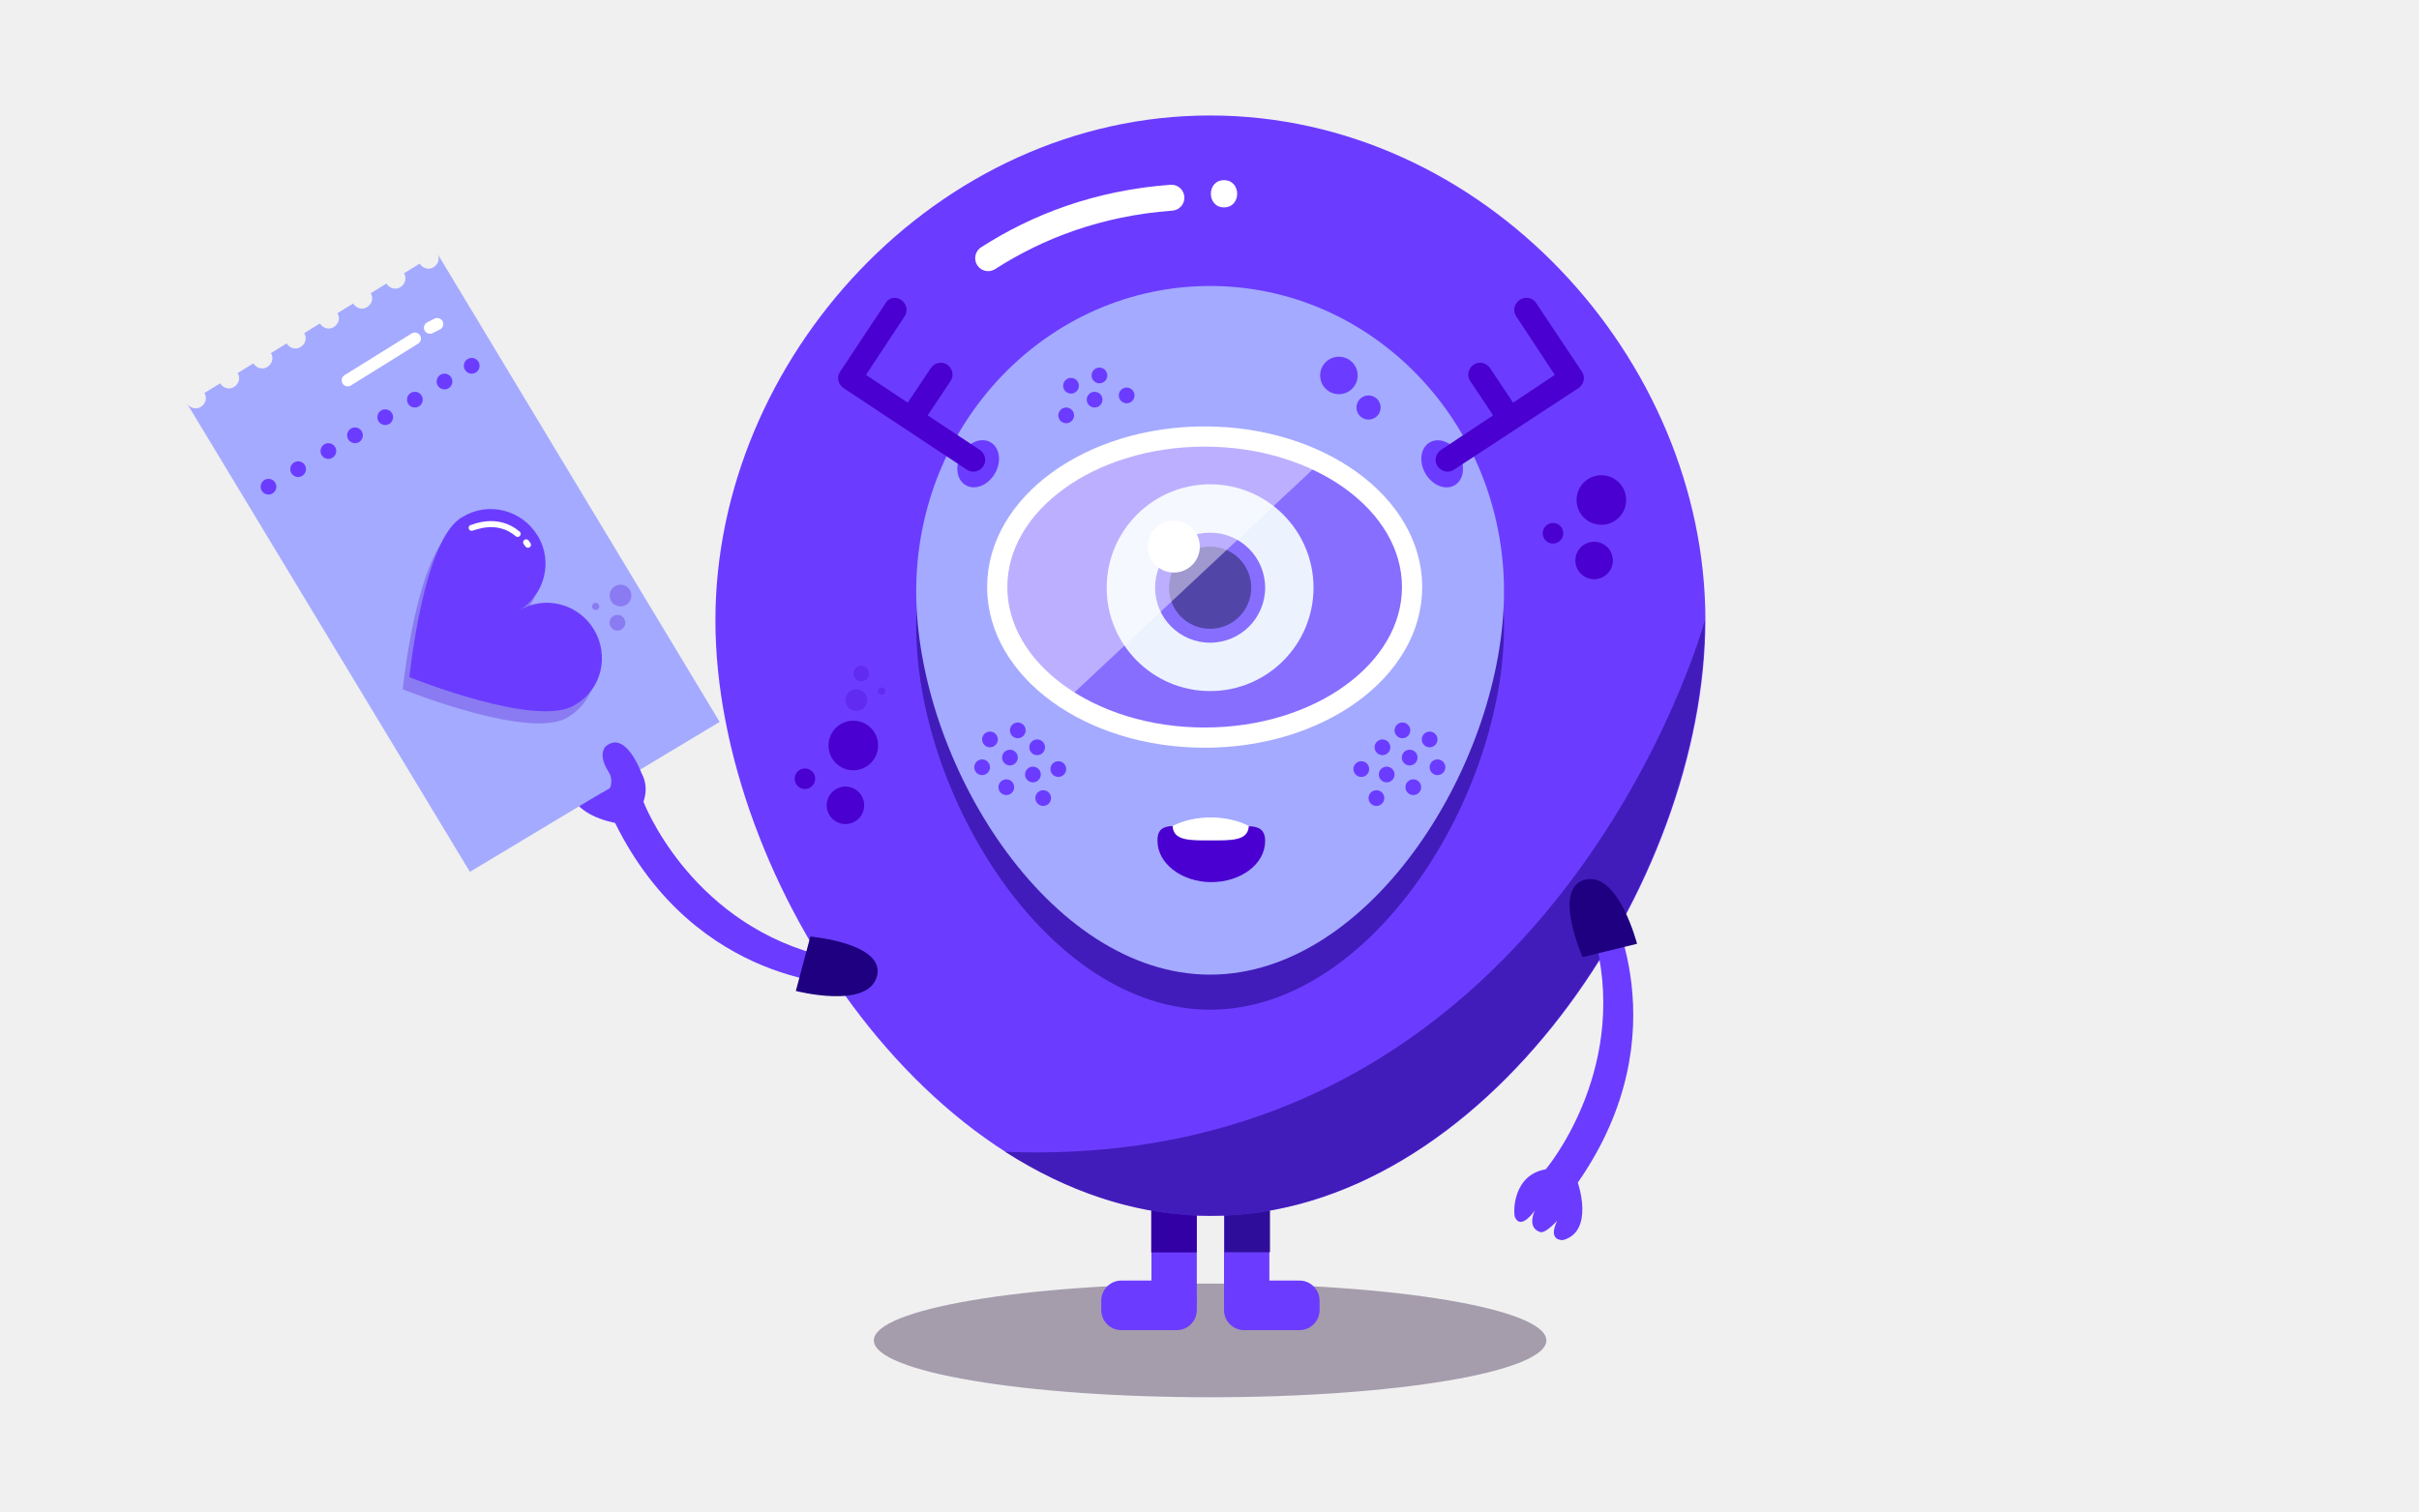
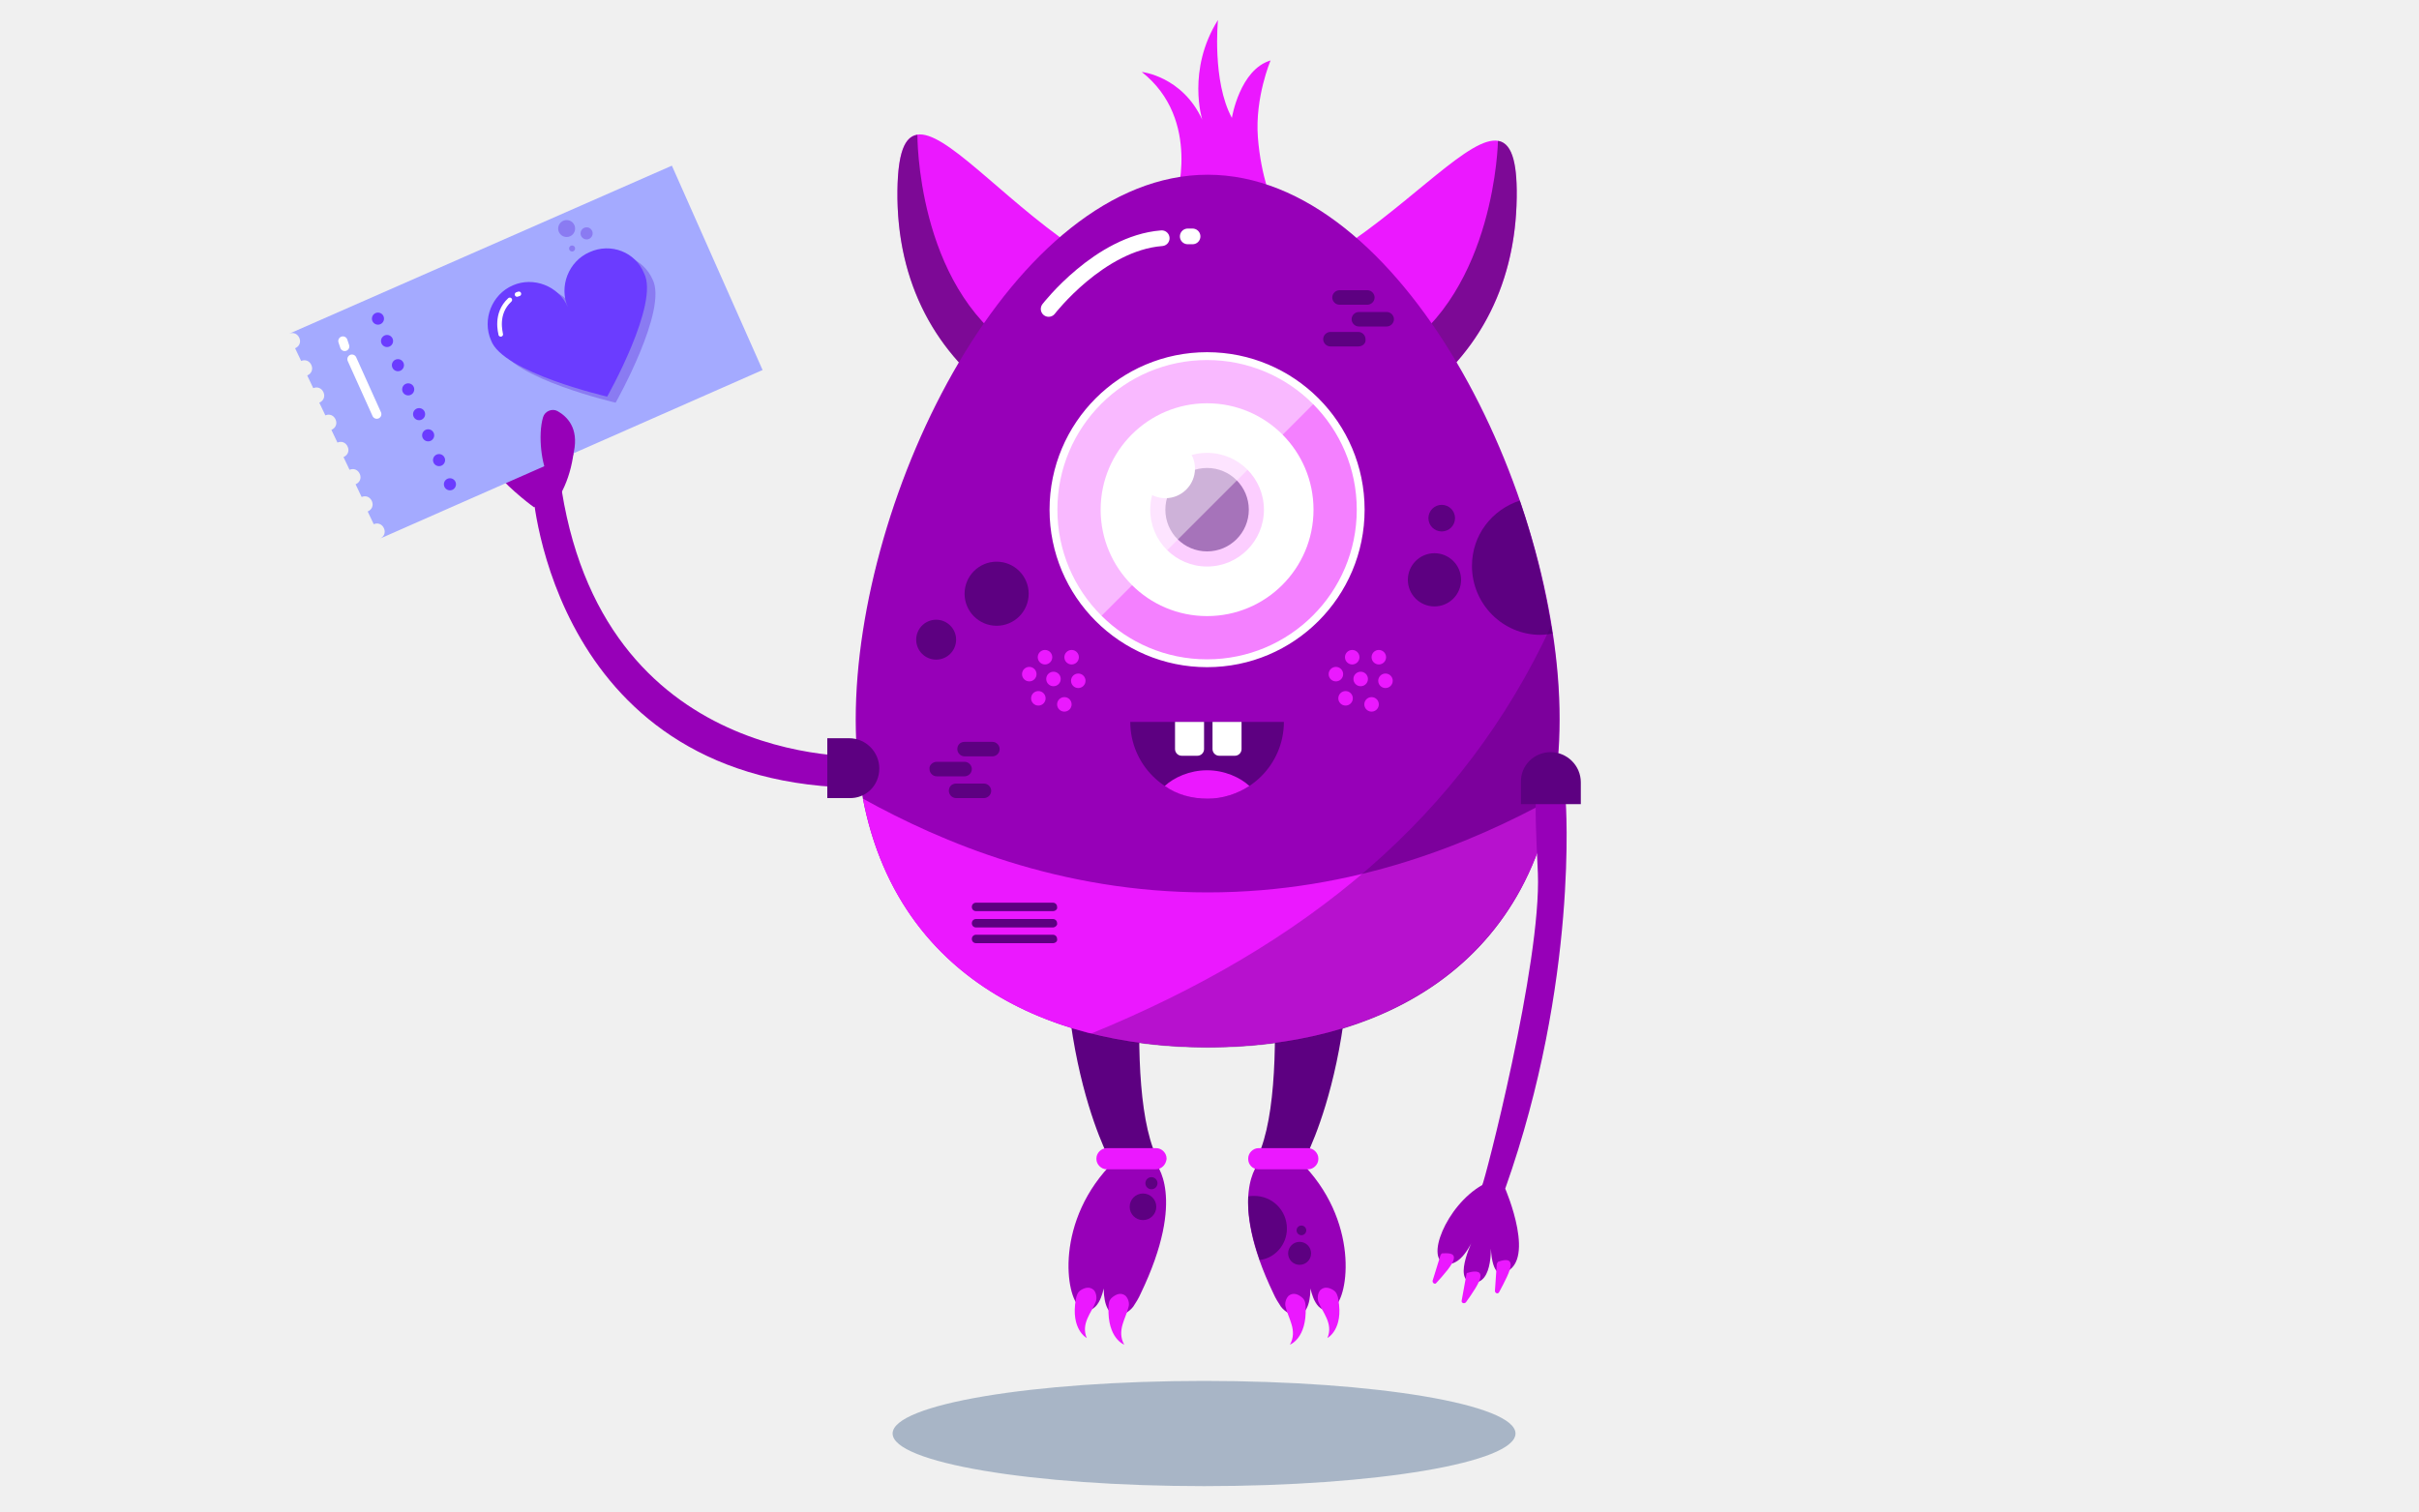
- <svg xmlns="http://www.w3.org/2000/svg" version="1.0" x="0px" y="0px" viewBox="0 0 400 250" enable-background="new 0 0 400 250" xml:space="preserve">
+ <svg xmlns="http://www.w3.org/2000/svg" version="1.1" id="Layer_1" x="0px" y="0px" viewBox="0 0 400 250" style="enable-background:new 0 0 400 250;" xml:space="preserve">
+   <style type="text/css">
+ 	.st0{fill:#9700B8;}
+ 	.st1{fill:#EB18FF;}
+ 	.st2{fill:#A4AAFF;}
+ 	.st3{fill:#4A00D0;fill-opacity:0.28;}
+ 	.st4{fill:#6B3CFF;}
+ 	.st5{fill:none;stroke:#FFFFFF;stroke-width:0.764;stroke-linecap:round;stroke-miterlimit:10;}
+ 	.st6{fill:none;stroke:#FFFFFF;stroke-width:1.528;stroke-linecap:round;stroke-miterlimit:10;}
+ 	.st7{display:none;}
+ 	.st8{opacity:0.35;fill:#214978;}
+ 	.st9{fill:#5D0081;}
+ 	.st10{opacity:0.64;fill:#3E005A;}
+ 	.st11{fill:none;stroke:#FFFFFF;stroke-width:2.594;stroke-linecap:round;stroke-miterlimit:10;}
+ 	.st12{opacity:0.3;fill:#3E005A;}
+ 	.st13{fill:#FFFFFF;}
+ 	.st14{fill:#F9A6FF;}
+ 	.st15{opacity:0.45;}
+ 	.st16{fill:none;stroke:#FFFFFF;stroke-width:1.297;stroke-miterlimit:10;}
+ 	.st17{opacity:0.45;fill:#FFFFFF;}
+ </style>
+   <g>
+     <path class="st0" d="M88.3,83.9c0,0-14-10-8.3-15.4c0,0,1.6-1.6,5.3,4.5c0,0-5.3-7.4-1-9.3c3.8-1.7,4.4,8.3,4.4,8.3s-1.1-6.6,2-7.8   c4.3-1.7,6.2,10.2,1.9,17.7" />
+     <path class="st1" d="M92.8,65.4L91.5,60c-0.1-0.5-0.8-0.5-0.9,0c-0.4,2-0.9,5.1-0.6,6.1c0.5,1.2,2,0.2,2.6-0.3   C92.8,65.7,92.9,65.5,92.8,65.4z" />
+     <path class="st1" d="M86.3,64.7l-1.9-5.2c-0.2-0.5-0.8-0.4-0.9,0.1c-0.2,2.1-0.3,5.2,0.2,6.1c0.6,1.2,2-0.1,2.6-0.6   C86.3,65.1,86.3,64.9,86.3,64.7z" />
+     <path class="st1" d="M81.9,69.7l-2.5-4.9c-0.2-0.4-0.9-0.3-0.9,0.2c0.1,2.1,0.3,5.2,0.9,6.1c0.8,1.1,2-0.3,2.5-0.9   C82,70,82,69.8,81.9,69.7z" />
+   </g>
  <g id="Background">
</g>
-   <g id="Fog">
-     <g opacity="0.69">
-       <linearGradient id="SVGID_1_" gradientUnits="userSpaceOnUse" x1="-107.806" y1="3292.808" x2="2218.209" y2="3292.808" gradientTransform="matrix(-1.6692 6.710710e-02 -5.716539e-02 -1.4219 652.0696 5703.716)">
-         <stop offset="0" style="stop-color:#EB18FF;stop-opacity:0.5" />
-         <stop offset="9.930713e-02" style="stop-color:#DD20FD;stop-opacity:0.55" />
-         <stop offset="0.288" style="stop-color:#B736F8;stop-opacity:0.644" />
-         <stop offset="0.548" style="stop-color:#7A5AF0;stop-opacity:0.774" />
-         <stop offset="0.864" style="stop-color:#268AE4;stop-opacity:0.932" />
-         <stop offset="1" style="stop-color:#00A0DF" />
-       </linearGradient>
-       <path fill="url(#SVGID_1_)" d="M608.9,798.4c-8.2,55.6-22.2,89.5-79.1,118c-96.6,48.4-203.9-16.2-313.9-29.7    C66.4,868.3-56,1001.4-206.5,1015c-126.2,11.3-247.5-63.7-372.6-45.2c-135.9,20.2-245.7,146.8-380,122.6    c-59.7-10.8-114-51.5-173.9-40.4c-29,5.4-53,22.2-75.8,38.5c-110.9,79.4-256.7,163.6-387.2,113.5    c-82.9-31.8-150.2-115.4-239.1-96.4c-34.6,7.4-61.9,29.7-87.4,51.1c-98.4,82.5-197.9,166.4-267.7,267.7    c-14.8,21.4-30.2,45.2-57.2,54.5c-37.2,12.8-79.7-7.5-118.8,0.3c-40.9,8.2-65.9,45.3-71.6,80.7c-5.7,35.4,2.7,71.2,2.8,106.9    c0.1,68.6-32.4,137.2-88.6,187c-57.7,51.2-144.3,91.3-153.5,161.5c-6.2,47.5,23.3,105.5-18.8,137.4    c-32.3,24.4-82.9,11.8-120.1-6.1c-145.1-69.7-242.1-196.9-295-331.8c-52.9-134.9-66.5-278.7-79.7-420.9    c-21.3-229.6-42.6-459.2-63.9-688.8c-9.8-105.6-17.8-218.6,44-311.4c47.1-70.6,129-119.7,213.9-156.7    c246.8-107.7,532.5-131.2,807.5-117s545.2,63.9,818.1,94.8c380.6,43,773.4,50.6,1131.3,166.7c256.5,83.2,487.5,221.4,666,398.5    c23.8,23.6,50.4,49.6,86.8,52.8c24.7,2.1,49-6.9,73.9-7.5c24.8-0.6,54.1,14,50.3,35" />
-     </g>
-   </g>
  <g id="Sky">
    <g id="Layer_12">
	</g>
  </g>
  <g id="Mountains">
</g>
  <g id="Trees">
</g>
  <g id="Floor">
</g>
  <g id="Dekoration">
</g>
  <g id="Mask">
</g>
-   <g id="Character">
-     <g>
-       <path fill="#6B3CFF" d="M140.6,162.9c0,0-25.4,0.5-38.9-26.8c0,0-8.3-1.4-7.1-6.7c0,0,1-2.5,3.3,0.7c0,0-0.9-2.5-0.3-3.3    c0,0,1.5-1.9,3.7,0.9c0,0-1.9-3.6,0.6-3.4c0.9,0.1,6.3,3.1,4.5,8.3c0,0,7.3,19.3,28.5,25.2C134.8,157.6,146.4,159.2,140.6,162.9z" />
-       <ellipse opacity="0.35" fill="#19002F" cx="200.1" cy="221.7" rx="55.6" ry="9.4" />
-       <g>
-         <g>
-           <g>
-             <g>
-               <path fill="#6B3CFF" d="M206.2,219.3c2.1,0,3.7-1.9,3.7-4.2v-55.5h-7.5v55.5C202.5,217.4,204.1,219.3,206.2,219.3z" />
-             </g>
-             <rect x="202.5" y="159.6" opacity="0.54" fill="#1E0080" width="7.5" height="47.5" />
-           </g>
-           <path fill="#6B3CFF" d="M214.9,220h-9.2c-1.8,0-3.3-1.5-3.3-3.3v-1.6c0-1.8,1.5-3.3,3.3-3.3h9.2c1.8,0,3.3,1.5,3.3,3.3v1.6      C218.2,218.5,216.7,220,214.9,220z" />
-         </g>
-         <rect x="202.5" y="159.6" opacity="0.54" fill="#1E0080" width="7.5" height="47.5" />
-       </g>
-       <g>
-         <g>
-           <path fill="#6B3CFF" d="M194.1,219.3c-2.1,0-3.7-1.9-3.7-4.2v-55.5h7.5v55.5C197.8,217.4,196.2,219.3,194.1,219.3z" />
-         </g>
-         <rect x="190.3" y="159.6" transform="matrix(-1 -5.082968e-11 5.082968e-11 -1 388.1759 366.7271)" fill="#4A00D0" width="7.5" height="47.5" />
-         <rect x="190.3" y="159.6" transform="matrix(-1 -5.082968e-11 5.082968e-11 -1 388.1759 366.7271)" opacity="0.54" fill="#1E0080" width="7.5" height="47.5" />
-         <path fill="#6B3CFF" d="M185.4,220h9.2c1.8,0,3.3-1.5,3.3-3.3v-1.6c0-1.8-1.5-3.3-3.3-3.3h-9.2c-1.8,0-3.3,1.5-3.3,3.3v1.6     C182.1,218.5,183.6,220,185.4,220z" />
-       </g>
-       <g>
-         <g>
-           <g>
-             <path fill="#6B3CFF" d="M118.3,102.6c0-43.3,36.6-83.5,81.8-83.5S282,59.3,282,102.6s-36.6,98.5-81.8,98.5       S118.3,145.9,118.3,102.6z" />
-           </g>
-           <g>
-             <path fill="none" stroke="#FFFFFF" stroke-width="4.288" stroke-linecap="round" stroke-miterlimit="10" d="M163.4,42.7       c8.1-5.2,18.1-9.1,30.3-10" />
-             <g>
-               <g>
-                 <path fill="#FFFFFF" d="M202.4,34.3c2.9,0,2.9-4.5,0-4.5C199.5,29.8,199.5,34.3,202.4,34.3L202.4,34.3z" />
-               </g>
-             </g>
-           </g>
-         </g>
-         <path opacity="0.54" fill="#1E0080" d="M166.2,190.5L166.2,190.5c10.3,6.6,21.8,10.6,33.9,10.6c45.2,0,81.8-55.2,81.8-98.5     C282,102.6,256.8,194.1,166.2,190.5z" />
-       </g>
-       <g>
-         <g>
-           <g>
-             <circle fill="#4A00D0" cx="141.1" cy="123.3" r="4.1" />
-             <circle fill="#4A00D0" cx="133.1" cy="128.8" r="1.7" />
-           </g>
-           <circle fill="#4A00D0" cx="139.8" cy="133.2" r="3.1" />
-         </g>
-         <g>
-           <g>
-             <circle fill="#4A00D0" cx="264.8" cy="82.7" r="4.1" />
-             <circle fill="#4A00D0" cx="256.8" cy="88.2" r="1.7" />
-           </g>
-           <circle fill="#4A00D0" cx="263.6" cy="92.7" r="3.1" />
-         </g>
-       </g>
-       <path opacity="0.54" fill="#1E0080" d="M151.5,103.6c0-27.9,21.8-50.5,48.6-50.5s48.6,22.6,48.6,50.5S226.9,167,200.1,167    S151.5,131.5,151.5,103.6z" />
-       <path fill="#A4AAFF" d="M151.5,97.8c0-27.9,21.8-50.5,48.6-50.5s48.6,22.6,48.6,50.5s-21.8,63.4-48.6,63.4S151.5,125.7,151.5,97.8    z" />
-       <ellipse fill="#6B3CFF" cx="199.2" cy="97.2" rx="34.3" ry="24.9" />
-       <g>
-         <g>
-           <circle fill="#6B3CFF" cx="228.6" cy="123.6" r="1.3" />
-           <circle fill="#6B3CFF" cx="231.9" cy="120.8" r="1.3" />
-           <circle fill="#6B3CFF" cx="233.1" cy="125.3" r="1.3" />
-           <circle fill="#6B3CFF" cx="229.3" cy="128.1" r="1.3" />
-           <circle fill="#6B3CFF" cx="233.7" cy="130.2" r="1.3" />
-           <circle fill="#6B3CFF" cx="236.4" cy="122.3" r="1.3" />
-           <circle fill="#6B3CFF" cx="237.7" cy="126.9" r="1.3" />
-           <circle fill="#6B3CFF" cx="225.1" cy="127.2" r="1.3" />
-           <circle fill="#6B3CFF" cx="227.6" cy="132" r="1.3" />
-         </g>
-         <g>
-           <circle fill="#6B3CFF" cx="171.5" cy="123.6" r="1.3" />
-           <circle fill="#6B3CFF" cx="168.3" cy="120.8" r="1.3" />
-           <circle fill="#6B3CFF" cx="167" cy="125.3" r="1.3" />
-           <circle fill="#6B3CFF" cx="170.8" cy="128.1" r="1.3" />
-           <circle fill="#6B3CFF" cx="166.4" cy="130.2" r="1.3" />
-           <circle fill="#6B3CFF" cx="163.7" cy="122.3" r="1.3" />
-           <circle fill="#6B3CFF" cx="162.4" cy="126.9" r="1.3" />
-           <circle fill="#6B3CFF" cx="175" cy="127.2" r="1.3" />
-           <circle fill="#6B3CFF" cx="172.5" cy="132" r="1.3" />
-         </g>
-       </g>
-       <g>
-         <g>
-           <path fill="#4A00D0" d="M200.3,137L200.3,137c4.9,0,8.9-1.6,8.9,2.1v0c0,3.8-4,6.8-8.9,6.8h0c-4.9,0-8.9-3.1-8.9-6.8v0      C191.3,135.3,195.3,137,200.3,137z" />
-         </g>
-         <path fill="#FFFFFF" d="M200.2,135.2c-2.3,0-4.5,0.5-6.3,1.4c0.1,2.5,2.9,2.4,6.3,2.4c3.4,0,6.2,0.1,6.3-2.4     C204.7,135.7,202.5,135.2,200.2,135.2L200.2,135.2z" />
-       </g>
-       <path opacity="0.36" fill="#D0E7FF" d="M200.1,121.5c0,0-0.1-0.1-0.1-0.1C200,121.4,200.1,121.4,200.1,121.5z" />
-       <path opacity="0.36" fill="#D0E7FF" d="M200.3,122.6c-0.1-0.1-0.3-0.3-0.4-0.4C200,122.3,200.1,122.4,200.3,122.6z" />
-       <path opacity="0.36" fill="#D0E7FF" d="M200.1,120.5C200.1,120.5,200,120.5,200.1,120.5C200,120.5,200.1,120.5,200.1,120.5z" />
-       <path opacity="0.36" fill="#D0E7FF" d="M200.2,122c-0.1-0.1-0.1-0.1-0.2-0.2C200,121.8,200.1,121.9,200.2,122z" />
-       <path opacity="0.36" fill="#D0E7FF" d="M200.1,120.1C200.1,120,200.1,120,200.1,120.1C200.1,120,200.1,120,200.1,120.1z" />
-       <path opacity="0.36" fill="#D0E7FF" d="M200.1,121C200.1,121,200,120.9,200.1,121C200,120.9,200.1,121,200.1,121z" />
-       <path opacity="0.36" fill="#FFFFFF" d="M200.2,120.9c-0.1-0.1-0.2-0.3-0.3-0.4C200,120.6,200.1,120.8,200.2,120.9z" />
-       <path opacity="0.36" fill="#FFFFFF" d="M200.2,120.5c-0.1-0.1-0.2-0.3-0.3-0.4C200,120.2,200.1,120.3,200.2,120.5z" />
-       <path opacity="0.36" fill="#FFFFFF" d="M200.1,122.2c-0.1-0.1-0.1-0.1-0.2-0.2C200,122,200.1,122.1,200.1,122.2z" />
-       <path opacity="0.36" fill="#FFFFFF" d="M200.2,121.7c-0.1-0.1-0.2-0.2-0.3-0.3C200,121.6,200.1,121.7,200.2,121.7z" />
-       <path opacity="0.36" fill="#FFFFFF" d="M200.2,121.3c-0.1-0.1-0.2-0.2-0.3-0.3C200,121.1,200.1,121.2,200.2,121.3z" />
-       <g>
-         <g>
-           <circle fill="#FFFFFF" cx="200.1" cy="97.2" r="17.1" />
-           <g>
-             <circle fill="#6B3CFF" cx="200.1" cy="97.2" r="9.1" />
-             <circle fill="#1E0080" cx="200.1" cy="97.2" r="6.8" />
-           </g>
-         </g>
-       </g>
-       <ellipse opacity="0.32" fill="#C2D8FF" cx="199.2" cy="98.3" rx="34.3" ry="24.9" />
-       <path opacity="0.45" fill="#FFFFFF" d="M176.4,115.7c-7.1-4.6-11.5-11.2-11.5-18.6c0-13.7,15.4-24.9,34.3-24.9    c7.1,0,13.7,1.6,19.2,4.2" />
-       <ellipse fill="none" stroke="#FFFFFF" stroke-width="3.343" stroke-miterlimit="10" cx="199.2" cy="97.1" rx="34.3" ry="24.9" />
-       <g>
-         <circle fill="#6B3CFF" cx="177.1" cy="63.8" r="1.3" />
-         <circle fill="#6B3CFF" cx="181" cy="66.1" r="1.3" />
-         <circle fill="#6B3CFF" cx="176.3" cy="68.7" r="1.3" />
-         <circle fill="#6B3CFF" cx="186.3" cy="65.4" r="1.3" />
-         <circle fill="#6B3CFF" cx="181.8" cy="62.1" r="1.3" />
-       </g>
-       <circle fill="#6B3CFF" cx="221.4" cy="62.1" r="3.1" />
-       <circle fill="#6B3CFF" cx="226.3" cy="67.4" r="2" />
-       <g>
-         <ellipse transform="matrix(0.866 -0.5 0.5 0.866 -6.4161 129.5417)" fill="#6B3CFF" cx="238.5" cy="76.7" rx="3.2" ry="4.1" />
-         <path fill="#4A00D0" d="M251.3,49.6c-0.9,0.6-1.2,1.8-0.6,2.7l6.4,9.7l-6.9,4.6l-3.8-5.7c-0.6-0.9-1.8-1.2-2.7-0.6     c-0.9,0.6-1.2,1.8-0.6,2.7l3.8,5.7l-8.6,5.7c-0.9,0.6-1.2,1.8-0.6,2.7c0.6,0.9,1.8,1.2,2.7,0.6L261,64.2c0.9-0.6,1.2-1.8,0.6-2.7     L254,50.1C253.4,49.2,252.2,49,251.3,49.6z" />
-         <ellipse transform="matrix(0.5 -0.866 0.866 0.5 14.426 178.4734)" fill="#6B3CFF" cx="161.8" cy="76.7" rx="4.1" ry="3.2" />
-         <path fill="#4A00D0" d="M149,49.6c0.9,0.6,1.2,1.8,0.6,2.7l-6.4,9.7l6.9,4.6l3.8-5.7c0.6-0.9,1.8-1.2,2.7-0.6     c0.9,0.6,1.2,1.8,0.6,2.7l-3.8,5.7l8.6,5.7c0.9,0.6,1.2,1.8,0.6,2.7c-0.6,0.9-1.8,1.2-2.7,0.6l-20.4-13.5     c-0.9-0.6-1.2-1.8-0.6-2.7l7.5-11.3C146.9,49.2,148.1,49,149,49.6z" />
-       </g>
-       <g>
-         <path fill="#6B3CFF" d="M265.6,148.6c0,0,12.7,22-4.7,47c0,0,2.8,8-2.4,9.5c0,0-2.7,0.3-1-3.2c0,0-1.8,2-2.7,1.9     c0,0-2.4-0.4-1-3.6c0,0-2.3,3.4-3.3,1.1c-0.3-0.9-0.3-7,5.1-7.9c0,0,13.4-15.8,8.4-37.1C263.8,156.3,259.5,145.4,265.6,148.6z" />
-         <path fill="#1E0080" d="M261.7,158.3c0,0-5.1-11.4,0.4-12.8c5.5-1.4,8.6,10.6,8.6,10.6L261.7,158.3z" />
-       </g>
-       <circle fill="#FFFFFF" cx="194.1" cy="90.4" r="4.3" />
-       <path fill="#1E0080" d="M134,154.9c0,0,12.5,1.1,11,6.6s-13.4,2.4-13.4,2.4L134,154.9z" />
-       <g>
-         <path fill="#A4AAFF" d="M119,119.4L72.3,41.9c0.5,0.8,0.2,1.8-0.6,2.3c-0.8,0.5-1.8,0.2-2.3-0.6l-2.6,1.6     c0.5,0.8,0.2,1.8-0.6,2.3c-0.8,0.5-1.8,0.2-2.3-0.6l-2.6,1.6c0.5,0.8,0.2,1.8-0.6,2.3c-0.8,0.5-1.8,0.2-2.3-0.6l-2.6,1.6     c0.5,0.8,0.2,1.8-0.6,2.3c-0.8,0.5-1.8,0.2-2.3-0.6l-2.6,1.6c0.5,0.8,0.2,1.8-0.6,2.3c-0.8,0.5-1.8,0.2-2.3-0.6l-2.6,1.6     c0.5,0.8,0.2,1.8-0.6,2.3c-0.8,0.5-1.8,0.2-2.3-0.6l-2.6,1.6c0.5,0.8,0.2,1.8-0.6,2.3c-0.8,0.5-1.8,0.2-2.3-0.6l-2.6,1.6     c0.5,0.8,0.2,1.8-0.6,2.3c-0.8,0.5-1.8,0.2-2.3-0.6l46.8,77.5" />
-         <path fill="#A4AAFF" d="M113.5,122.7l2.6-1.6" />
-         <path fill="#A4AAFF" d="M108,126l2.6-1.6" />
-         <path fill="#A4AAFF" d="M97.1,132.6l2.6-1.6c-0.5-0.8-0.2-1.8,0.6-2.3c0.8-0.5,1.8-0.2,2.3,0.6l2.6-1.6" />
-         <path fill="#A4AAFF" d="M91.6,136l2.6-1.6" />
-         <path fill="#A4AAFF" d="M86.1,139.3l2.6-1.6" />
-         <path fill="#A4AAFF" d="M80.6,142.6l2.6-1.6" />
-         <path fill="#4A00D0" fill-opacity="0.28" d="M97.1,106.1c-2.6-4.3-8.2-5.7-12.4-3.1l0,0l0,0c4.3-2.6,5.7-8.2,3.1-12.4     c-2.6-4.3-8.2-5.7-12.4-3.1c-6.5,3.4-8.8,26.5-8.8,26.5l0,0l0,0c0,0,21.5,8.7,27.5,4.5C98.3,115.9,99.7,110.4,97.1,106.1z" />
-         <path fill="#6B3CFF" d="M98.2,104.1c-2.6-4.3-8.2-5.7-12.4-3.1l0,0l0,0c4.3-2.6,5.7-8.2,3.1-12.4c-2.6-4.3-8.2-5.7-12.4-3.1     c-6.5,3.4-8.8,26.5-8.8,26.5l0,0l0,0c0,0,21.5,8.7,27.5,4.5C99.5,114,100.8,108.4,98.2,104.1z" />
-         <path fill="none" stroke="#FFFFFF" stroke-linecap="round" stroke-miterlimit="10" d="M78,87.3c0.2,0,4.2-1.9,7.6,1" />
-         <line fill="none" stroke="#FFFFFF" stroke-linecap="round" stroke-miterlimit="10" x1="87" y1="89.7" x2="87.3" y2="90.1" />
-         <g>
-           <circle fill="#6B3CFF" cx="44.4" cy="80.5" r="1.3" />
-           <circle fill="#6B3CFF" cx="49.3" cy="77.6" r="1.3" />
-           <circle fill="#6B3CFF" cx="54.3" cy="74.6" r="1.3" />
-           <circle fill="#6B3CFF" cx="58.7" cy="72" r="1.3" />
-           <circle fill="#6B3CFF" cx="63.7" cy="69" r="1.3" />
-           <circle fill="#6B3CFF" cx="68.6" cy="66.1" r="1.3" />
-           <circle fill="#6B3CFF" cx="73.5" cy="63.1" r="1.3" />
-           <circle fill="#6B3CFF" cx="78" cy="60.5" r="1.3" />
-         </g>
-       </g>
-       <path fill="#6B3CFF" d="M106,127.7c0,0-2.6-7.1-5.9-4.2c0,0-1.3,1.3,0.5,4.1c1.8,2.8-1.9,5.5-1.9,5.5l1,1.4L106,127.7z" />
-       <line fill="none" stroke="#FFFFFF" stroke-width="2" stroke-linecap="round" stroke-miterlimit="10" x1="71.1" y1="54.2" x2="72.3" y2="53.6" />
-       <line fill="none" stroke="#FFFFFF" stroke-width="2" stroke-linecap="round" stroke-miterlimit="10" x1="68.6" y1="56" x2="57.5" y2="62.9" />
-     </g>
-     <g>
-       <circle fill="#4A00D0" fill-opacity="0.28" cx="102.6" cy="98.5" r="1.8" />
-       <circle fill="#4A00D0" fill-opacity="0.28" cx="102.1" cy="103" r="1.3" />
-       <circle fill="#4A00D0" fill-opacity="0.28" cx="98.5" cy="100.3" r="0.6" />
-     </g>
-     <g>
-       <circle fill="#4A00D0" fill-opacity="0.28" cx="141.6" cy="115.8" r="1.8" />
-       <circle fill="#4A00D0" fill-opacity="0.28" cx="142.4" cy="111.4" r="1.3" />
-       <circle fill="#4A00D0" fill-opacity="0.28" cx="145.8" cy="114.3" r="0.6" />
+   <g>
+     <g>
+       <path class="st2" d="M111.1,27.4L47.8,55.2c0.7-0.3,1.4,0,1.7,0.7c0.3,0.7,0,1.4-0.7,1.7l1,2.1c0.7-0.3,1.4,0,1.7,0.7    c0.3,0.7,0,1.4-0.7,1.7l1,2.1c0.7-0.3,1.4,0,1.7,0.7c0.3,0.7,0,1.4-0.7,1.7l1,2.1c0.7-0.3,1.4,0,1.7,0.7c0.3,0.7,0,1.4-0.7,1.7    l1,2.1c0.7-0.3,1.4,0,1.7,0.7c0.3,0.7,0,1.4-0.7,1.7l1,2.1c0.7-0.3,1.4,0,1.7,0.7c0.3,0.7,0,1.4-0.7,1.7l1,2.1    c0.7-0.3,1.4,0,1.7,0.7c0.3,0.7,0,1.4-0.7,1.7l1,2.1c0.7-0.3,1.4,0,1.7,0.7c0.3,0.7,0,1.4-0.7,1.7l63.3-27.9" />
+       <path class="st2" d="M113.1,31.9l-1-2.1" />
+       <path class="st2" d="M115,36.4l-1-2.1" />
+       <path class="st2" d="M121,49.8l-1-2.1" />
+       <path class="st2" d="M123,54.3l-1-2.1" />
+       <path class="st2" d="M124.9,58.8l-1-2.1" />
+       <path class="st3" d="M98.9,42.7c-3.5,1.5-5.1,5.7-3.6,9.1l0,0l0,0c-1.5-3.5-5.7-5.1-9.1-3.6c-3.5,1.5-5.1,5.7-3.6,9.1    c1.9,5.3,19.2,9.3,19.2,9.3l0,0l0,0c0,0,8.7-15.4,6.1-20.4C106.4,42.8,102.4,41.2,98.9,42.7z" />
+       <path class="st4" d="M97.5,41.7c-3.5,1.5-5.1,5.7-3.6,9.1l0,0l0,0c-1.5-3.5-5.7-5.1-9.1-3.6c-3.5,1.5-5.1,5.7-3.6,9.1    c1.9,5.3,19.2,9.3,19.2,9.3l0,0l0,0c0,0,8.7-15.4,6.1-20.4C105.1,41.7,101,40.1,97.5,41.7z" />
+       <path class="st5" d="M82.8,55.3c0-0.2-1-3.4,1.5-5.7" />
+       <line class="st5" x1="85.5" y1="48.7" x2="85.8" y2="48.6" />
+       <g>
+         <circle class="st4" cx="74.4" cy="80.1" r="1" />
+         <circle class="st4" cx="72.6" cy="76.1" r="1" />
+         <circle class="st4" cx="70.8" cy="72" r="1" />
+         <circle class="st4" cx="69.3" cy="68.5" r="1" />
+         <circle class="st4" cx="67.5" cy="64.4" r="1" />
+         <circle class="st4" cx="65.8" cy="60.4" r="1" />
+         <circle class="st4" cx="64" cy="56.4" r="1" />
+         <circle class="st4" cx="62.5" cy="52.7" r="1" />
+       </g>
+     </g>
+     <line class="st6" x1="57" y1="57.3" x2="56.7" y2="56.4" />
+     <line class="st6" x1="58.2" y1="59.4" x2="62.3" y2="68.5" />
+     <g>
+       <circle class="st3" cx="93.7" cy="37.8" r="1.4" />
+       <circle class="st3" cx="97" cy="38.6" r="1" />
+       <circle class="st3" cx="94.6" cy="41.1" r="0.5" />
    </g>
  </g>
  <g id="Lines">
</g>
-   <g id="Text" display="none">
+   <g id="Text" class="st7">
</g>
  <g id="Fog_Overlay">
</g>
+   <ellipse class="st8" cx="199.1" cy="237.1" rx="51.5" ry="8.7" />
+   <g>
+     <g>
+       <path class="st0" d="M191,192.3c0,0,5.4,5.5-2.4,21.7c-0.3,0.7-0.8,1.5-1.2,2.1c-1.3,1.7-4.8,3.1-4.9-3c0,0-0.9,5.1-3.9,3.1    c-2.4-1.6-4.3-14.4,5.7-24.2" />
+       <path class="st9" d="M178.2,129.6c-7.2,39.8,5.4,62.4,5.4,62.4l8.2,0.4c-6.8-11.6-1.6-50.5-0.3-59.3c0.2-1.1,0.3-1.8,0.3-1.8" />
+       <g>
+         <path class="st1" d="M181.2,215.3c-0.7,1.8-2.5,3.6-1.5,6c0,0-2.7-1.4-1.8-6.4c0.1-0.6,0.3-1.2,0.8-1.5c0.6-0.4,1.5-0.7,2.2,0     C181.3,213.9,181.4,214.7,181.2,215.3z" />
+       </g>
+       <g>
+         <path class="st1" d="M186.6,216.2c-0.4,1.8-2,3.9-0.7,6.2c0,0-2.8-1-2.6-6.2c0-0.6,0.1-1.2,0.6-1.6c0.6-0.5,1.4-0.9,2.2-0.3     C186.6,214.8,186.8,215.6,186.6,216.2z" />
+       </g>
+     </g>
+     <path class="st1" d="M191.1,193.4H183c-0.9,0-1.7-0.8-1.7-1.7v-0.1c0-0.9,0.8-1.7,1.7-1.7h8.2c0.9,0,1.7,0.8,1.7,1.7v0.1   C192.8,192.6,192.1,193.4,191.1,193.4z" />
+   </g>
+   <path class="st0" d="M208.2,192.3c0,0-5.4,5.5,2.4,21.7c0.3,0.7,0.8,1.5,1.2,2.1c1.3,1.7,4.8,3.1,4.9-3c0,0,0.9,5.1,3.9,3.1  c2.4-1.6,4.3-14.4-5.7-24.2" />
+   <path class="st9" d="M221,129.6c7.2,39.8-5.4,62.4-5.4,62.4l-8.2,0.4c6.8-11.6,1.6-50.5,0.3-59.3c-0.2-1.1-0.3-1.8-0.3-1.8" />
+   <g>
+     <path class="st1" d="M218,215.3c0.7,1.8,2.5,3.6,1.5,6c0,0,2.7-1.4,1.8-6.4c-0.1-0.6-0.3-1.2-0.8-1.5c-0.6-0.4-1.5-0.7-2.2,0   C217.9,213.9,217.8,214.7,218,215.3z" />
+   </g>
+   <g>
+     <path class="st1" d="M212.6,216.2c0.4,1.8,2,3.9,0.7,6.2c0,0,2.8-1,2.6-6.2c0-0.6-0.1-1.2-0.6-1.6c-0.6-0.5-1.4-0.9-2.2-0.3   C212.6,214.8,212.4,215.6,212.6,216.2z" />
+   </g>
+   <path class="st1" d="M208.1,193.4h8.2c0.9,0,1.7-0.8,1.7-1.7v-0.1c0-0.9-0.8-1.7-1.7-1.7h-8.2c-0.9,0-1.7,0.8-1.7,1.7v0.1  C206.4,192.6,207.1,193.4,208.1,193.4z" />
+   <path class="st1" d="M194.4,33.2c0,0,4.4-13.4-5.6-21.3c0,0,6.7,0.7,10,7.9c0,0-2.6-8.2,2.6-16.5c0,0-1,10.1,2.3,16.2  c0,0,1.3-8,6.4-9.5c0,0-2.6,6.1-2.1,12.7s2.5,11.1,2.5,11.1L194.4,33.2z" />
+   <g>
+     <g>
+       <g>
+         <path class="st1" d="M148.4,31.5c0.3-28.3,22.7,17.2,51,17.5c28.3,0.3,51.7-44.7,51.4-16.4c-0.3,28.3-23.4,43.6-51.7,43.3     C170.9,75.6,148.1,59.8,148.4,31.5z" />
+         <path class="st10" d="M250.8,32.6c0.1-6.3-1-9-3.1-9.3c0,0-0.4,24.7-16.8,35.1l2,8.4C243.7,59.6,250.6,48,250.8,32.6z" />
+         <path class="st10" d="M148.4,31.5c0.1-6.3,1.2-8.9,3.3-9.2c0,0-0.2,24.7,16.1,35.5l-2.1,8.4C154.9,58.7,148.2,47,148.4,31.5z" />
+       </g>
+     </g>
+   </g>
+   <path class="st0" d="M257.9,119c0,37.4-26.1,54.2-58.2,54.2s-58.2-16.8-58.2-54.2s26.1-90.1,58.2-90.1S257.9,81.5,257.9,119z" />
+   <path class="st1" d="M256.7,132.1c-13.1,7.2-32.6,15.5-57,15.5c-24.5,0-44-8.3-57-15.5c5.4,28.3,28.9,41.1,57,41.1  S251.2,160.3,256.7,132.1z" />
+   <path class="st9" d="M254.7,105c0.7,0,1.3-0.1,2-0.2c-1.1-7.2-2.9-14.7-5.4-22c-4.6,1.5-7.9,5.7-7.9,10.8  C243.4,99.9,248.5,105,254.7,105z" />
+   <circle class="st9" cx="154.8" cy="105.8" r="3.3" />
+   <circle class="st9" cx="164.8" cy="98.2" r="5.3" />
+   <circle class="st9" cx="237.2" cy="95.9" r="4.4" />
+   <circle class="st9" cx="238.4" cy="85.7" r="2.2" />
+   <path class="st9" d="M226.1,50.4h-4.6c-0.7,0-1.2-0.6-1.2-1.2v0c0-0.7,0.6-1.2,1.2-1.2h4.6c0.7,0,1.2,0.6,1.2,1.2v0  C227.3,49.9,226.7,50.4,226.1,50.4z" />
+   <path class="st9" d="M229.3,54h-4.6c-0.7,0-1.2-0.6-1.2-1.2v0c0-0.7,0.6-1.2,1.2-1.2h4.6c0.7,0,1.2,0.6,1.2,1.2v0  C230.5,53.4,230,54,229.3,54z" />
+   <path class="st9" d="M224.6,57.3H220c-0.7,0-1.2-0.6-1.2-1.2v0c0-0.7,0.6-1.2,1.2-1.2h4.6c0.7,0,1.2,0.6,1.2,1.2v0  C225.9,56.8,225.3,57.3,224.6,57.3z" />
+   <path class="st9" d="M158.1,129.6h4.6c0.7,0,1.2,0.6,1.2,1.2l0,0c0,0.7-0.6,1.2-1.2,1.2h-4.6c-0.7,0-1.2-0.6-1.2-1.2l0,0  C156.9,130.1,157.4,129.6,158.1,129.6z" />
+   <path class="st9" d="M154.9,126h4.6c0.7,0,1.2,0.6,1.2,1.2v0c0,0.7-0.6,1.2-1.2,1.2h-4.6c-0.7,0-1.2-0.6-1.2-1.2v0  C153.6,126.6,154.2,126,154.9,126z" />
+   <path class="st9" d="M159.5,122.7h4.6c0.7,0,1.2,0.6,1.2,1.2l0,0c0,0.7-0.6,1.2-1.2,1.2h-4.6c-0.7,0-1.2-0.6-1.2-1.2l0,0  C158.3,123.2,158.8,122.7,159.5,122.7z" />
+   <path class="st11" d="M173.4,51.1c0,0,8.4-10.9,18.7-11.7" />
+   <line class="st11" x1="196.4" y1="39.1" x2="197.2" y2="39.1" />
+   <path class="st12" d="M256.5,103.5c-14.6,31.5-40.3,52.8-76.2,67.5c6,1.5,12.5,2.3,19.3,2.3c32.2,0,58.2-16.8,58.2-54.2  C257.9,114,257.4,108.8,256.5,103.5z" />
+   <path class="st9" d="M199.9,75.1c-3.4,8.3-6.1,17.1-7.7,25.6c0.3,0,0.7,0,1,0c7.6,0,13.7-6.1,13.7-13.7  C207,81.9,204.1,77.5,199.9,75.1z" />
+   <g>
+     <circle class="st1" cx="223.6" cy="108.7" r="1.2" />
+     <circle class="st1" cx="220.9" cy="111.5" r="1.2" />
+     <circle class="st1" cx="222.5" cy="115.5" r="1.2" />
+     <circle class="st1" cx="225" cy="112.3" r="1.2" />
+     <circle class="st1" cx="228" cy="108.7" r="1.2" />
+     <circle class="st1" cx="226.8" cy="116.5" r="1.2" />
+     <circle class="st1" cx="229.1" cy="112.6" r="1.2" />
+   </g>
+   <g>
+     <circle class="st1" cx="172.8" cy="108.7" r="1.2" />
+     <circle class="st1" cx="170.2" cy="111.5" r="1.2" />
+     <circle class="st1" cx="171.7" cy="115.5" r="1.2" />
+     <circle class="st1" cx="174.2" cy="112.3" r="1.2" />
+     <circle class="st1" cx="177.2" cy="108.7" r="1.2" />
+     <circle class="st1" cx="176" cy="116.5" r="1.2" />
+     <circle class="st1" cx="178.3" cy="112.6" r="1.2" />
+   </g>
+   <g>
+     <path class="st9" d="M212.3,119.4c0,7-5.7,12.7-12.7,12.7c-7,0-12.7-5.7-12.7-12.7" />
+   </g>
+   <path class="st1" d="M206.6,130c-1.5-1.4-4.1-2.6-7-2.6c-2.9,0-5.5,1.2-7,2.6c2,1.4,4.4,2.1,7.1,2.1  C202.2,132.1,204.6,131.3,206.6,130z" />
+   <g>
+     <path class="st13" d="M205.3,119.4v4.5c0,0.6-0.5,1.1-1.1,1.1h-2.6c-0.6,0-1.1-0.5-1.1-1.1v-4.5" />
+   </g>
+   <g>
+     <path class="st13" d="M199.1,119.4v4.5c0,0.6-0.5,1.1-1.1,1.1h-2.6c-0.6,0-1.1-0.5-1.1-1.1v-4.5" />
+   </g>
+   <g>
+     <g>
+       <circle class="st1" cx="199.6" cy="84.3" r="25.4" />
+     </g>
+     <g>
+       <circle class="st13" cx="199.6" cy="84.3" r="17.6" />
+       <g>
+         <circle class="st14" cx="199.6" cy="84.3" r="9.4" />
+         <circle class="st9" cx="199.6" cy="84.3" r="6.9" />
+       </g>
+     </g>
+     <g>
+       <circle class="st13" cx="192.7" cy="77.5" r="4.9" />
+     </g>
+     <g class="st15">
+       <circle class="st13" cx="199.6" cy="84.3" r="25.4" />
+     </g>
+     <g>
+       <circle class="st16" cx="199.6" cy="84.3" r="25.4" />
+     </g>
+   </g>
+   <g>
+     <path class="st9" d="M174.1,150.7h-12.7c-0.4,0-0.7-0.3-0.7-0.7l0,0c0-0.4,0.3-0.7,0.7-0.7h12.7c0.4,0,0.7,0.3,0.7,0.7l0,0   C174.9,150.4,174.5,150.7,174.1,150.7z" />
+     <path class="st9" d="M174.1,153.4h-12.7c-0.4,0-0.7-0.3-0.7-0.7l0,0c0-0.4,0.3-0.7,0.7-0.7h12.7c0.4,0,0.7,0.3,0.7,0.7l0,0   C174.9,153,174.5,153.4,174.1,153.4z" />
+     <path class="st9" d="M174.1,156h-12.7c-0.4,0-0.7-0.3-0.7-0.7l0,0c0-0.4,0.3-0.7,0.7-0.7h12.7c0.4,0,0.7,0.3,0.7,0.7l0,0   C174.9,155.7,174.5,156,174.1,156z" />
+   </g>
+   <path class="st17" d="M203.5,59.2c-13.9-2.2-26.9,7.3-29,21.2c-1.3,8.4,1.6,16.4,7.2,21.9l35.9-35.9  C213.9,62.7,209.1,60.1,203.5,59.2z" />
+   <path class="st9" d="M212.8,203.2c0-3-2.4-5.4-5.4-5.4c-0.4,0-0.7,0-1,0.1c-0.1,2.5,0.3,5.9,1.9,10.5  C210.8,208.1,212.8,205.9,212.8,203.2z" />
+   <circle class="st9" cx="214.9" cy="207.3" r="1.9" />
+   <circle class="st9" cx="215.2" cy="203.5" r="0.8" />
+   <circle class="st9" cx="189" cy="199.6" r="2.2" />
+   <circle class="st9" cx="190.4" cy="195.7" r="1" />
+   <g>
+     <g>
+       <path class="st0" d="M245.1,196c0.3-0.2,9.8-36.7,9.2-51.6c-0.6-12.6-0.7-16.9,1.6-17.4c2.3-0.5,3,5.5,3,5.5s2.2,29.7-10,64.1    c0,0,5.5,12.7-0.6,14c0,0-1.8,0.5-1.8-5.3c0,0,0.6,7.3-3.1,6.8c-3.3-0.4,0.4-7.6,0.4-7.6s-1.9,5-4.6,4.5    C235.5,208.6,239.1,199.4,245.1,196z" />
+       <path class="st1" d="M238.2,207.6l-1.3,4.2c-0.1,0.4,0.4,0.7,0.6,0.4c1.1-1.2,2.8-3.1,2.9-4c0.2-1.1-1.3-0.9-1.9-0.9    C238.4,207.3,238.3,207.4,238.2,207.6z" />
+       <path class="st1" d="M242.5,210.7l-0.8,4.4c-0.1,0.4,0.4,0.6,0.7,0.3c1-1.4,2.4-3.4,2.4-4.3c0.1-1.1-1.4-0.8-2-0.6    C242.6,210.5,242.5,210.6,242.5,210.7z" />
+       <path class="st1" d="M247.5,209.1l-0.3,4.4c0,0.4,0.5,0.6,0.7,0.2c0.8-1.5,2-3.7,1.9-4.6c-0.1-1.1-1.5-0.6-2.1-0.4    C247.6,208.9,247.5,209,247.5,209.1z" />
+     </g>
+     <path class="st9" d="M256.4,124.4c2.7,0,5,2.2,5,5v3.6h-9.9v-3.6C251.4,126.6,253.7,124.4,256.4,124.4z" />
+   </g>
+   <path class="st1" d="M86.5,82" />
+   <path class="st0" d="M88.1,81.2c0,0,3.1,49.1,54.6,49.1l1.6-5.2c0,0-43.8,3.2-51.4-43.9" />
+   <path class="st9" d="M145.4,127.1c0-2.7-2.2-5-5-5h-3.6v9.9h3.6C143.2,132.1,145.4,129.9,145.4,127.1z" />
+   <path class="st0" d="M89.8,69c0.3-1,1.5-1.5,2.4-1c1.6,0.9,3.5,2.8,2.7,6.7c-0.7,3.2-2.8,5.9-4.2,4C89.6,77.2,88.9,72,89.8,69z" />
</svg>
